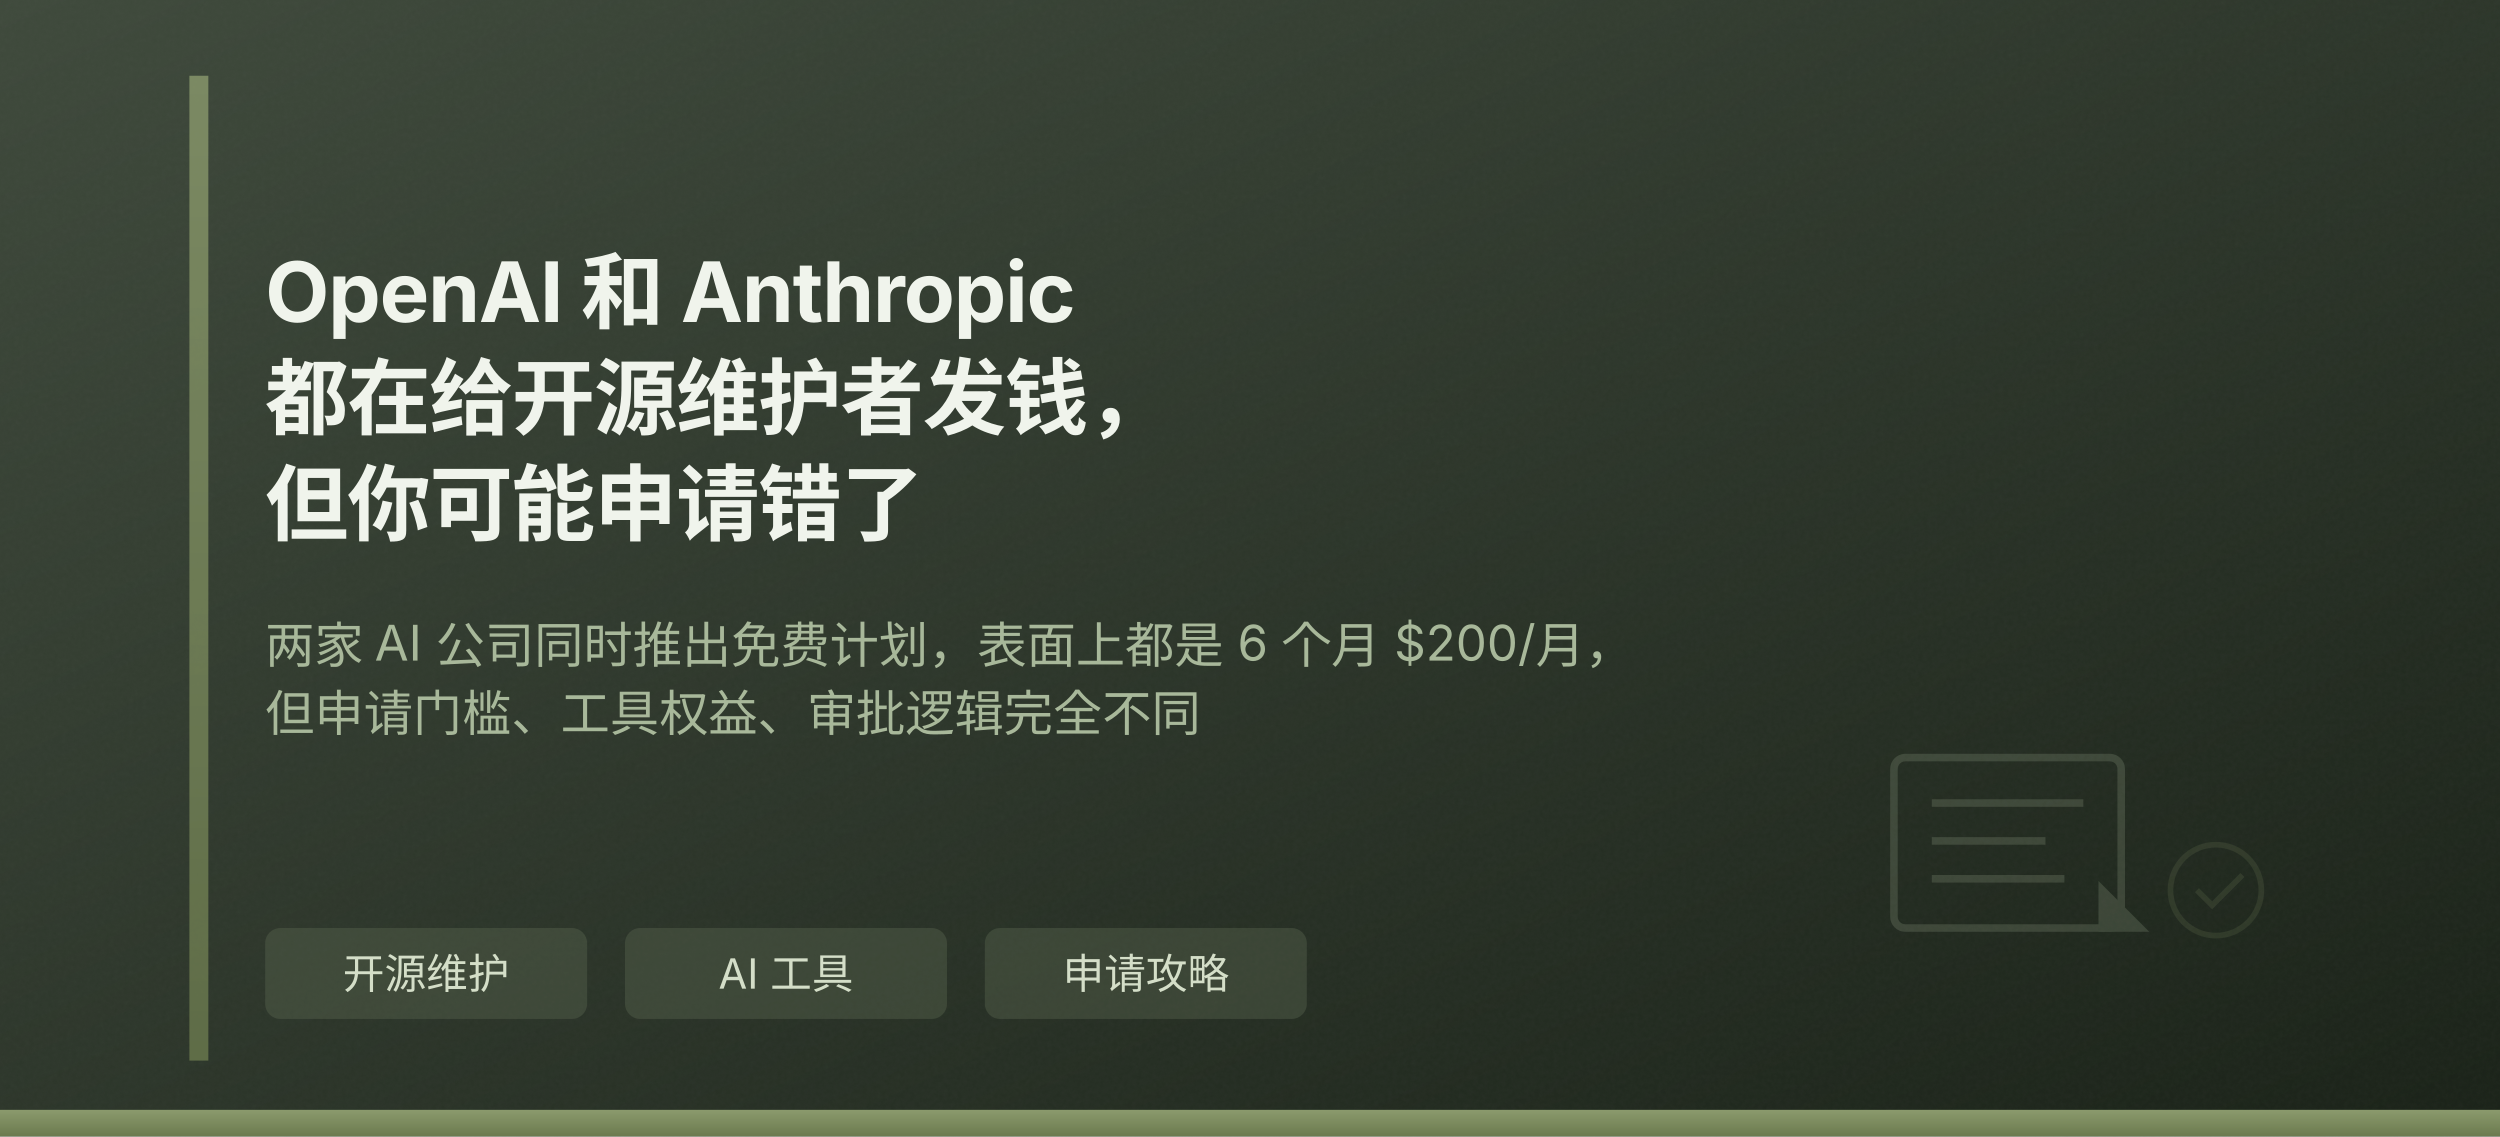
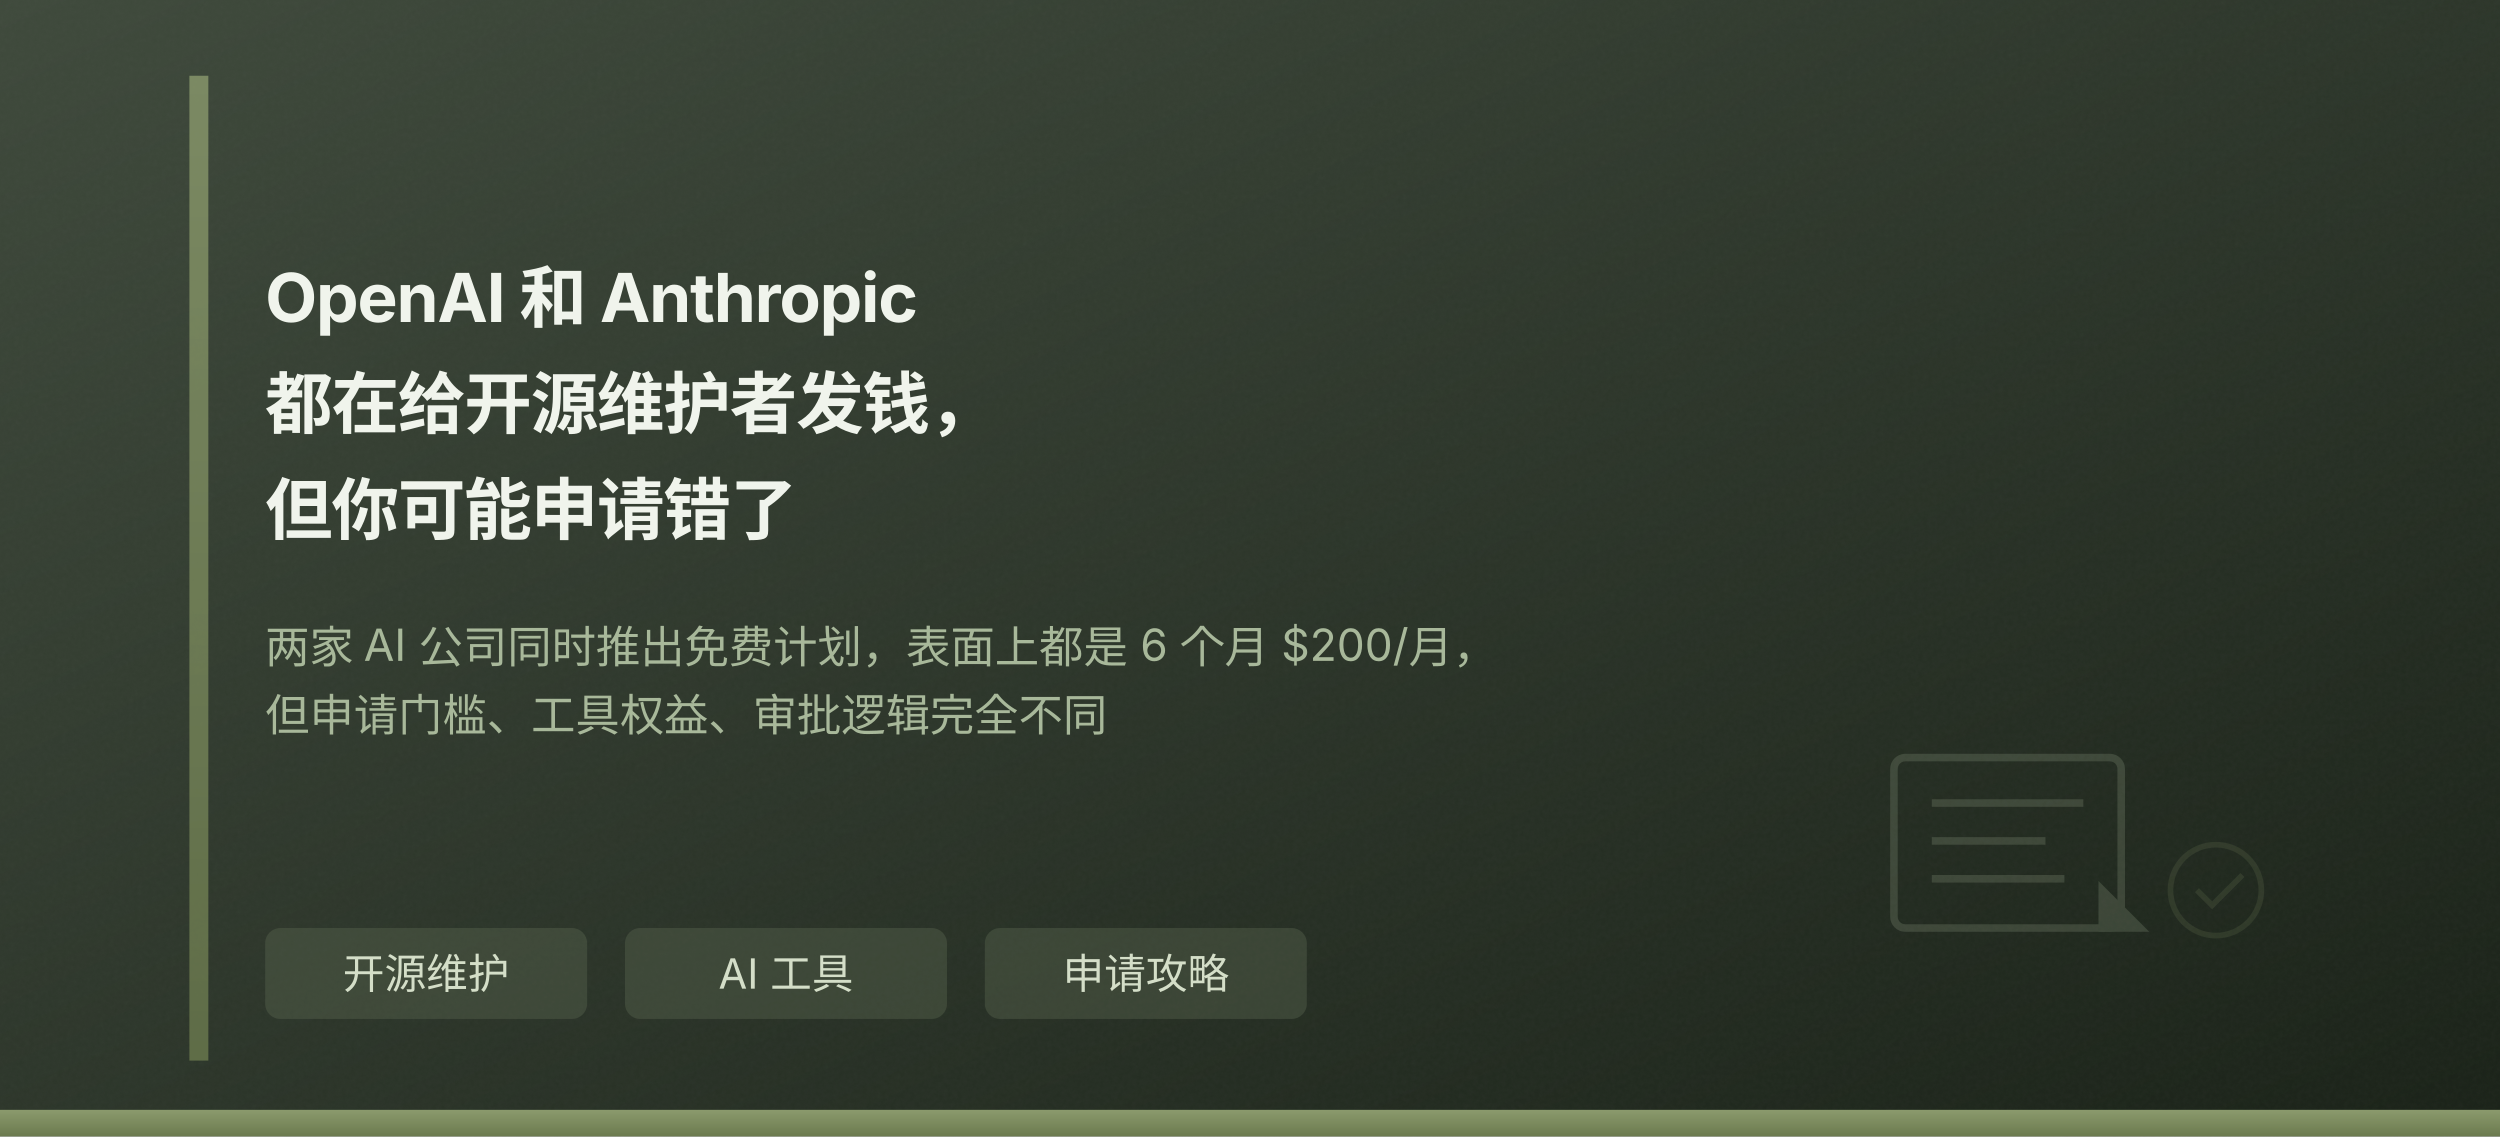
<svg xmlns="http://www.w3.org/2000/svg" viewBox="0 0 660 300" width="660" height="300">
  <defs>
    <linearGradient id="bgGrad" x1="0%" y1="0%" x2="100%" y2="100%">
      <stop offset="0%" style="stop-color:#3F4A3C" />
      <stop offset="100%" style="stop-color:#1A2218" />
    </linearGradient>
    <linearGradient id="accentGrad" x1="0%" y1="0%" x2="0%" y2="100%">
      <stop offset="0%" style="stop-color:#8B9A6D" />
      <stop offset="100%" style="stop-color:#6B7A4E" />
    </linearGradient>
    <filter id="noise">
      <feTurbulence type="fractalNoise" baseFrequency="0.8" numOctaves="4" stitchTiles="stitch" />
      <feColorMatrix type="saturate" values="0" />
      <feComponentTransfer>
        <feFuncR type="linear" slope="0.3" />
        <feFuncG type="linear" slope="0.3" />
        <feFuncB type="linear" slope="0.3" />
      </feComponentTransfer>
    </filter>
  </defs>
  <rect width="660" height="300" fill="url(#bgGrad)" />
  <rect width="660" height="300" fill="#A8B89A" filter="url(#noise)" opacity="0.06" />
  <rect x="50" y="20" width="5" height="260" fill="url(#accentGrad)" opacity="0.8" />
-   <text x="70" y="85" font-family="system-ui, -apple-system, sans-serif" font-size="22" font-weight="bold" fill="#F0F4EC" letter-spacing="-0.3">
+   <text x="70" y="85" font-family="system-ui, -apple-system, sans-serif" font-size="17.82" font-weight="bold" fill="#F0F4EC" letter-spacing="-0.3">
    <tspan x="70" dy="0">OpenAI 和 Anthropic</tspan>
    <tspan x="70" dy="28">都在给开源维护者发钱，</tspan>
    <tspan x="70" dy="28">但你可能申请错了</tspan>
  </text>
-   <text x="70" y="175" font-family="system-ui, -apple-system, sans-serif" font-size="13" fill="#A8B89A">
+   <text x="70" y="175" font-family="system-ui, -apple-system, sans-serif" font-size="11.7" fill="#A8B89A">
    <tspan>两家 AI 公司同时推出免费计划，表面上都是 6 个月 $200/月，</tspan>
    <tspan x="70" dy="18">但申请门槛、工具权益、审批逻辑完全不同</tspan>
  </text>
  <g transform="translate(70, 245)">
    <rect x="0" y="0" width="85" height="24" rx="4" fill="#5A664F" opacity="0.4" />
    <text x="42.5" y="16" font-family="system-ui, -apple-system, sans-serif" font-size="11" fill="#D4DEC8" text-anchor="middle">开源维护</text>
    <rect x="95" y="0" width="85" height="24" rx="4" fill="#5A664F" opacity="0.4" />
    <text x="137.5" y="16" font-family="system-ui, -apple-system, sans-serif" font-size="11" fill="#D4DEC8" text-anchor="middle">AI 工具</text>
    <rect x="190" y="0" width="85" height="24" rx="4" fill="#5A664F" opacity="0.4" />
    <text x="232.5" y="16" font-family="system-ui, -apple-system, sans-serif" font-size="11" fill="#D4DEC8" text-anchor="middle">申请攻略</text>
  </g>
  <g transform="translate(500, 200)" opacity="0.2" stroke="#A8B89A" stroke-width="2" fill="none">
    <rect x="0" y="0" width="60" height="45" rx="3" />
    <line x1="10" y1="12" x2="50" y2="12" />
    <line x1="10" y1="22" x2="40" y2="22" />
    <line x1="10" y1="32" x2="45" y2="32" />
    <path d="M 55 35 L 65 45 L 55 45 Z" fill="#A8B89A" />
  </g>
  <g transform="translate(570, 220)" opacity="0.15" stroke="#8B9A6D" stroke-width="1.5" fill="none">
    <circle cx="15" cy="15" r="12" />
    <path d="M 10 15 L 14 19 L 22 11" />
  </g>
  <rect x="0" y="293" width="660" height="7" fill="url(#accentGrad)" />
</svg>
